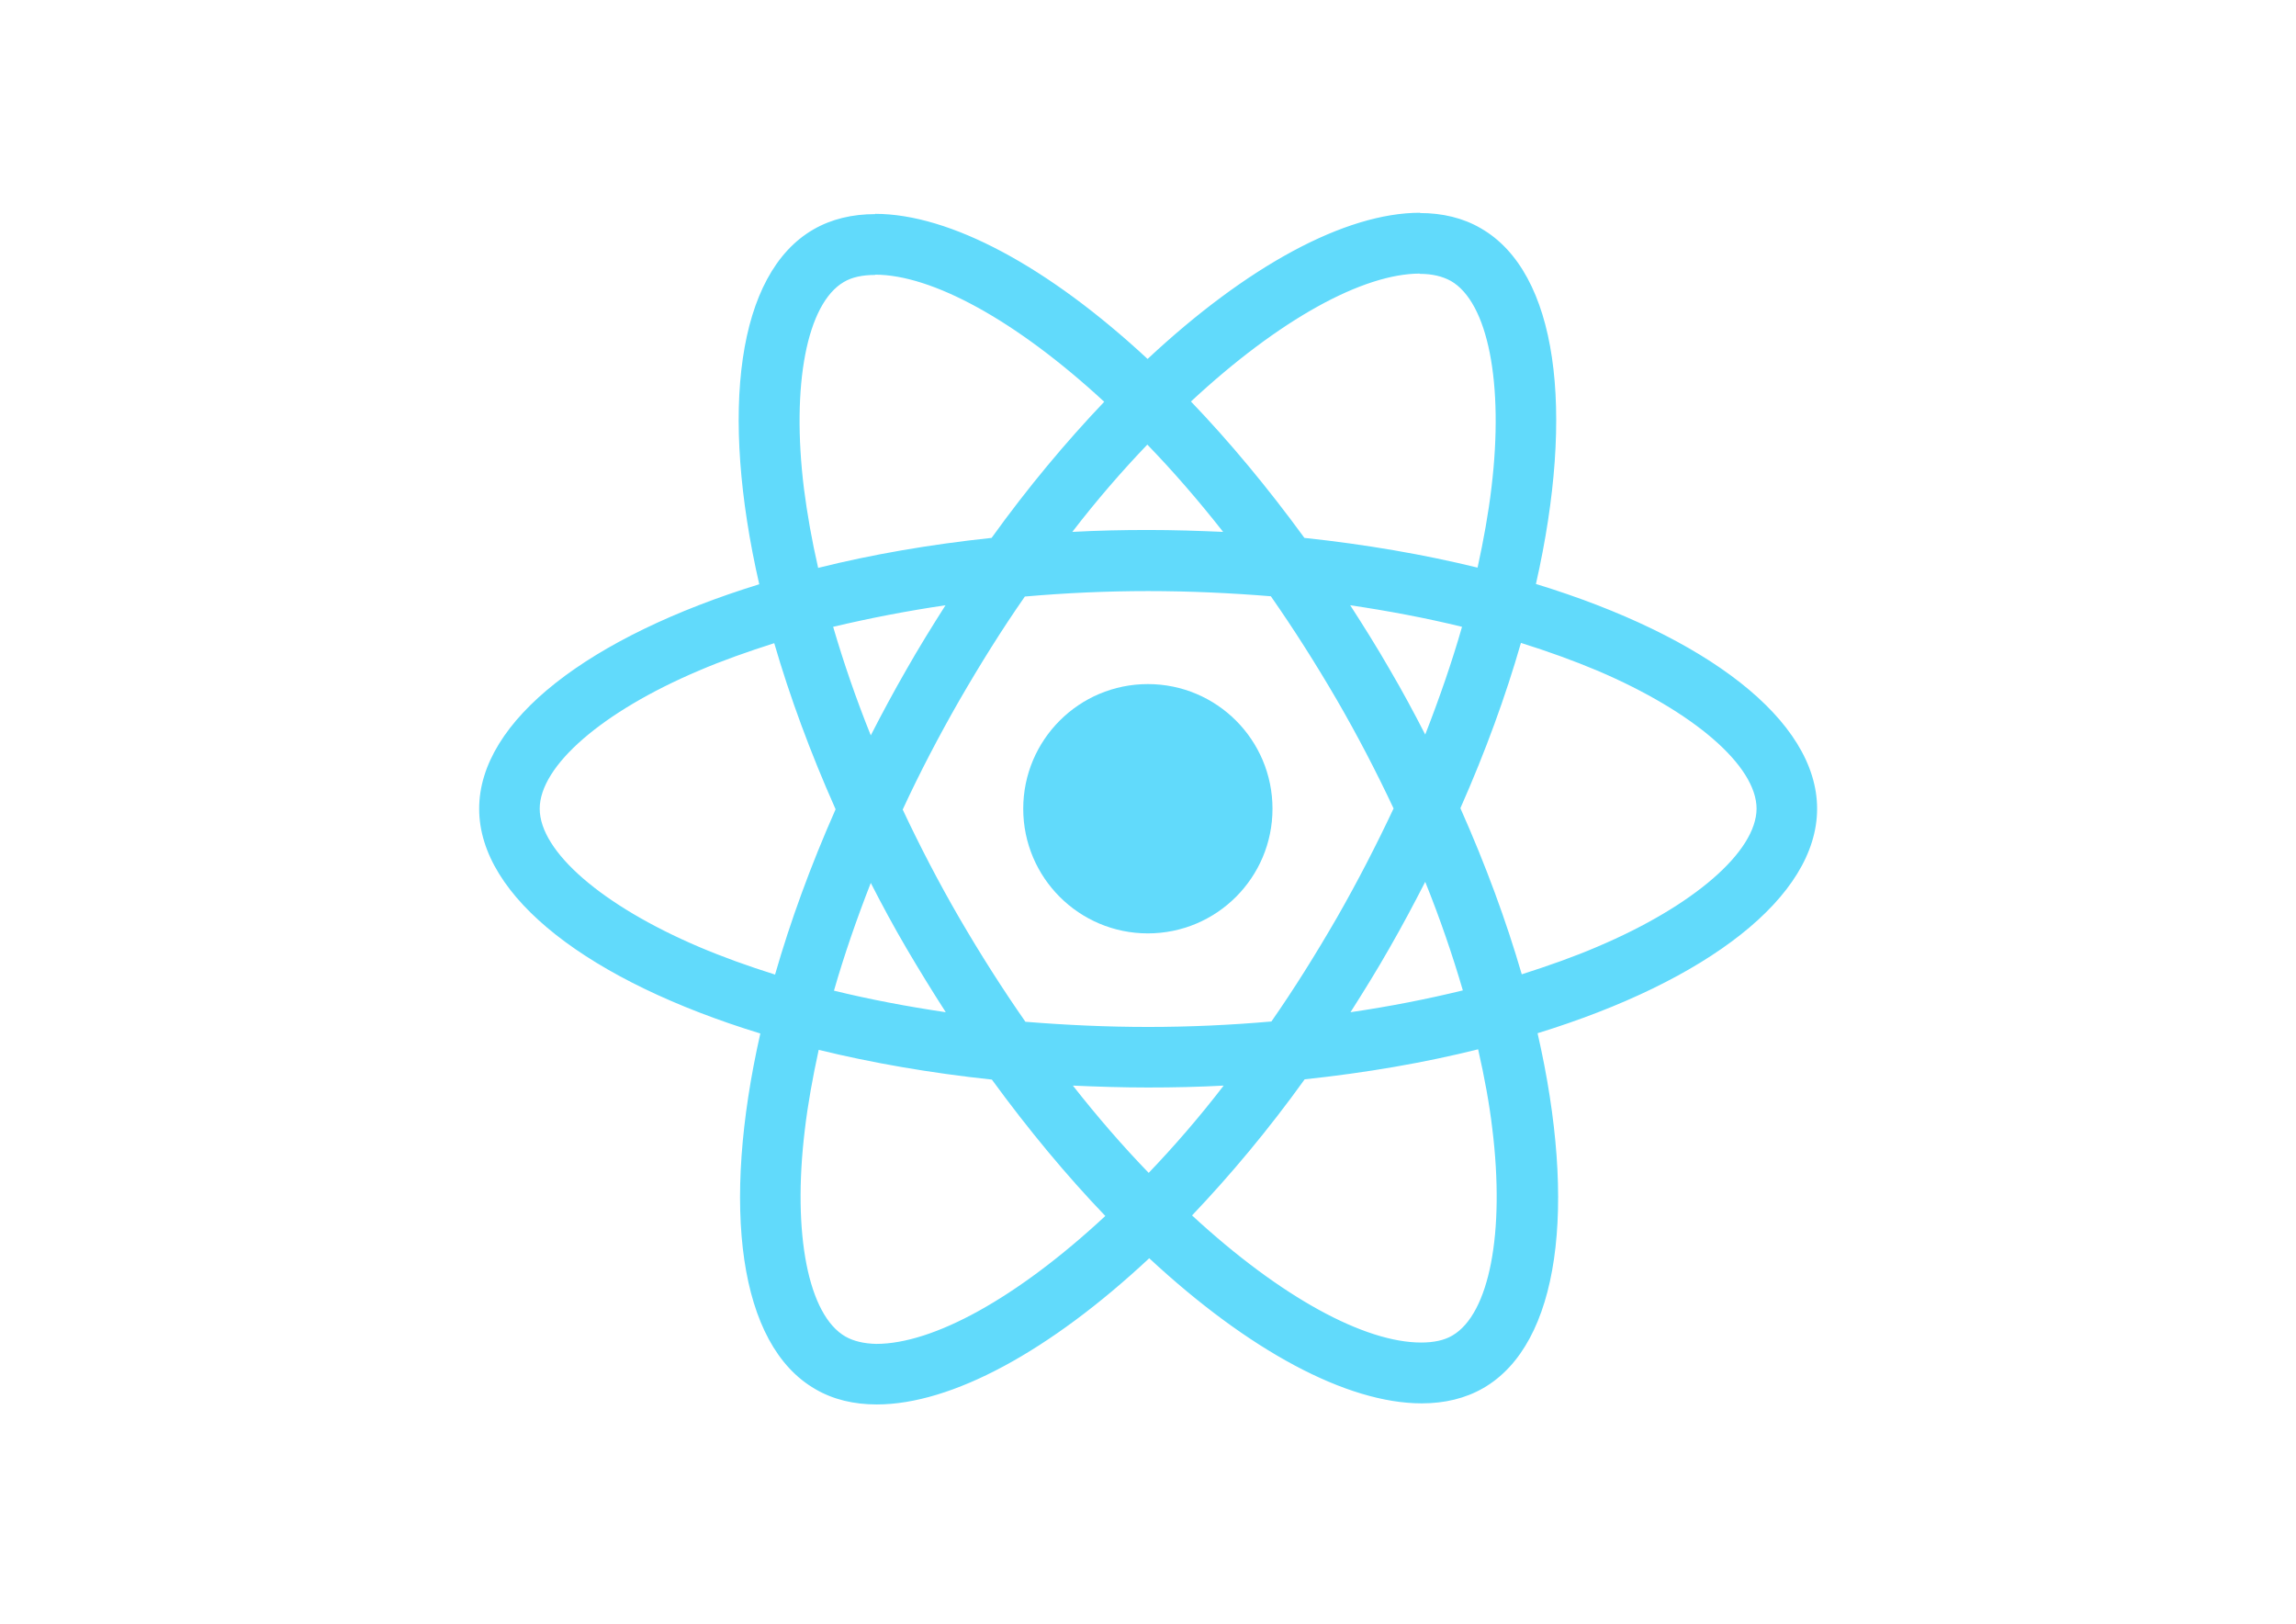
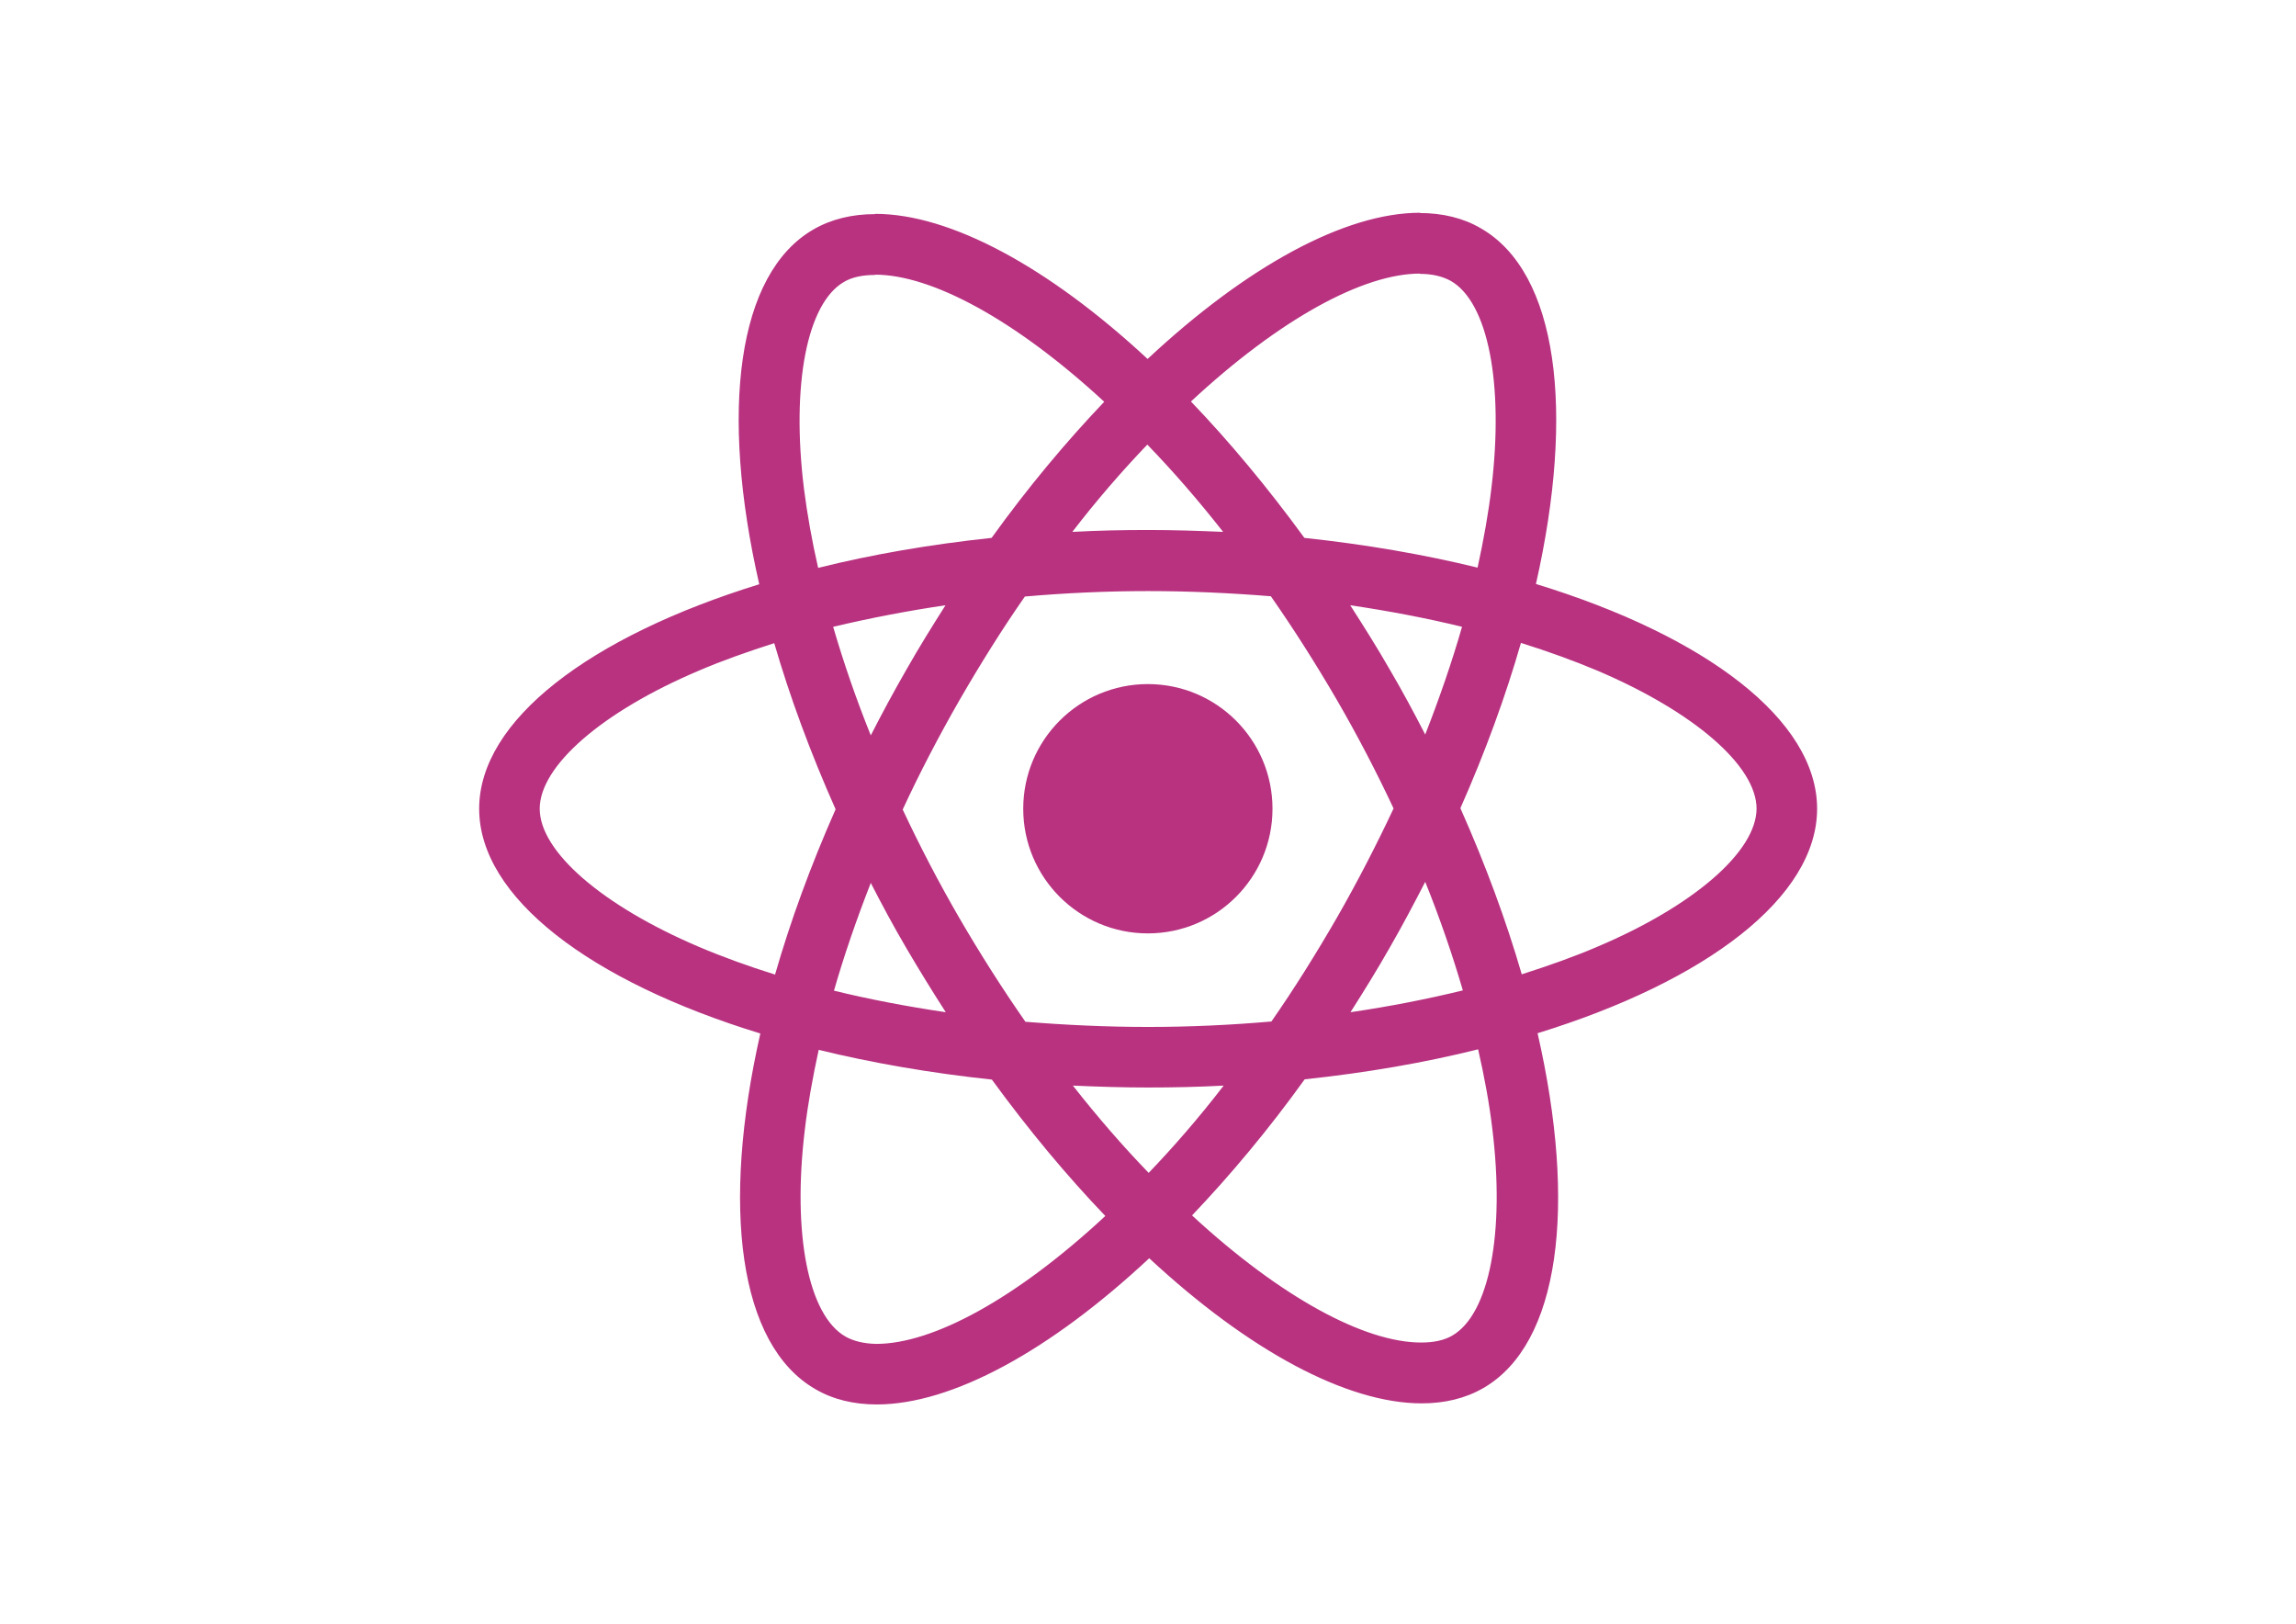
<svg xmlns="http://www.w3.org/2000/svg" viewBox="0 0 841.9 595.3">
-   <g fill="#61DAFB">
+   <g fill="#B83280">
    <path d="M666.3 296.5c0-32.5-40.7-63.3-103.1-82.4 14.4-63.6 8-114.2-20.2-130.4-6.5-3.8-14.1-5.6-22.4-5.6v22.3c4.6 0 8.3.9 11.4 2.6 13.6 7.8 19.5 37.5 14.9 75.7-1.1 9.4-2.9 19.3-5.1 29.4-19.6-4.8-41-8.5-63.5-10.9-13.5-18.5-27.5-35.3-41.6-50 32.6-30.3 63.2-46.9 84-46.9V78c-27.5 0-63.5 19.6-99.9 53.6-36.4-33.8-72.4-53.2-99.9-53.2v22.3c20.7 0 51.4 16.5 84 46.6-14 14.7-28 31.4-41.3 49.9-22.6 2.4-44 6.1-63.6 11-2.3-10-4-19.7-5.2-29-4.7-38.2 1.1-67.9 14.6-75.8 3-1.8 6.9-2.6 11.5-2.6V78.5c-8.4 0-16 1.8-22.6 5.6-28.1 16.2-34.4 66.7-19.9 130.1-62.2 19.2-102.7 49.9-102.7 82.3 0 32.5 40.7 63.3 103.1 82.4-14.4 63.6-8 114.2 20.2 130.4 6.5 3.8 14.1 5.6 22.5 5.6 27.5 0 63.5-19.6 99.9-53.6 36.4 33.8 72.4 53.2 99.9 53.2 8.4 0 16-1.8 22.6-5.6 28.1-16.2 34.4-66.7 19.9-130.1 62-19.1 102.5-49.9 102.5-82.3zm-130.2-66.7c-3.7 12.9-8.3 26.2-13.5 39.5-4.1-8-8.4-16-13.1-24-4.6-8-9.5-15.8-14.4-23.4 14.2 2.1 27.9 4.7 41 7.9zm-45.8 106.5c-7.8 13.5-15.8 26.3-24.1 38.2-14.9 1.3-30 2-45.2 2-15.1 0-30.2-.7-45-1.9-8.3-11.9-16.4-24.6-24.2-38-7.6-13.1-14.5-26.4-20.8-39.8 6.2-13.4 13.2-26.8 20.7-39.9 7.8-13.5 15.8-26.3 24.1-38.2 14.9-1.3 30-2 45.2-2 15.1 0 30.2.7 45 1.9 8.3 11.9 16.4 24.6 24.2 38 7.6 13.1 14.5 26.4 20.8 39.8-6.3 13.4-13.2 26.8-20.7 39.9zm32.3-13c5.4 13.4 10 26.8 13.8 39.8-13.1 3.2-26.9 5.9-41.2 8 4.9-7.7 9.8-15.6 14.4-23.7 4.6-8 8.9-16.1 13-24.1zM421.2 430c-9.3-9.6-18.6-20.3-27.8-32 9 .4 18.2.7 27.5.7 9.4 0 18.7-.2 27.8-.7-9 11.7-18.3 22.4-27.5 32zm-74.4-58.9c-14.2-2.1-27.9-4.7-41-7.9 3.7-12.9 8.3-26.2 13.5-39.5 4.1 8 8.4 16 13.1 24 4.7 8 9.5 15.8 14.4 23.4zM420.7 163c9.3 9.6 18.6 20.3 27.8 32-9-.4-18.2-.7-27.5-.7-9.4 0-18.7.2-27.8.7 9-11.7 18.3-22.4 27.5-32zm-74 58.9c-4.9 7.7-9.8 15.6-14.4 23.7-4.6 8-8.9 16-13 24-5.4-13.4-10-26.8-13.8-39.8 13.1-3.1 26.9-5.8 41.2-7.9zm-90.5 125.2c-35.4-15.1-58.3-34.9-58.3-50.6 0-15.7 22.9-35.6 58.3-50.6 8.6-3.7 18-7 27.7-10.1 5.7 19.6 13.2 40 22.5 60.9-9.2 20.8-16.6 41.1-22.2 60.6-9.9-3.1-19.3-6.5-28-10.2zM310 490c-13.6-7.8-19.5-37.5-14.9-75.7 1.1-9.4 2.9-19.3 5.1-29.4 19.6 4.8 41 8.5 63.5 10.9 13.5 18.5 27.5 35.3 41.6 50-32.6 30.3-63.2 46.9-84 46.9-4.5-.1-8.3-1-11.3-2.7zm237.2-76.2c4.7 38.2-1.1 67.9-14.6 75.8-3 1.8-6.9 2.6-11.5 2.6-20.7 0-51.4-16.5-84-46.6 14-14.7 28-31.4 41.3-49.9 22.6-2.4 44-6.1 63.6-11 2.3 10.1 4.1 19.8 5.2 29.1zm38.5-66.7c-8.6 3.7-18 7-27.7 10.1-5.7-19.6-13.2-40-22.5-60.9 9.2-20.8 16.6-41.1 22.2-60.6 9.9 3.1 19.3 6.5 28.1 10.2 35.4 15.1 58.3 34.9 58.3 50.6-.1 15.7-23 35.6-58.4 50.6zM320.8 78.4z" />
    <circle cx="420.9" cy="296.5" r="45.7" />
    <path d="M520.5 78.1z" />
  </g>
</svg>
